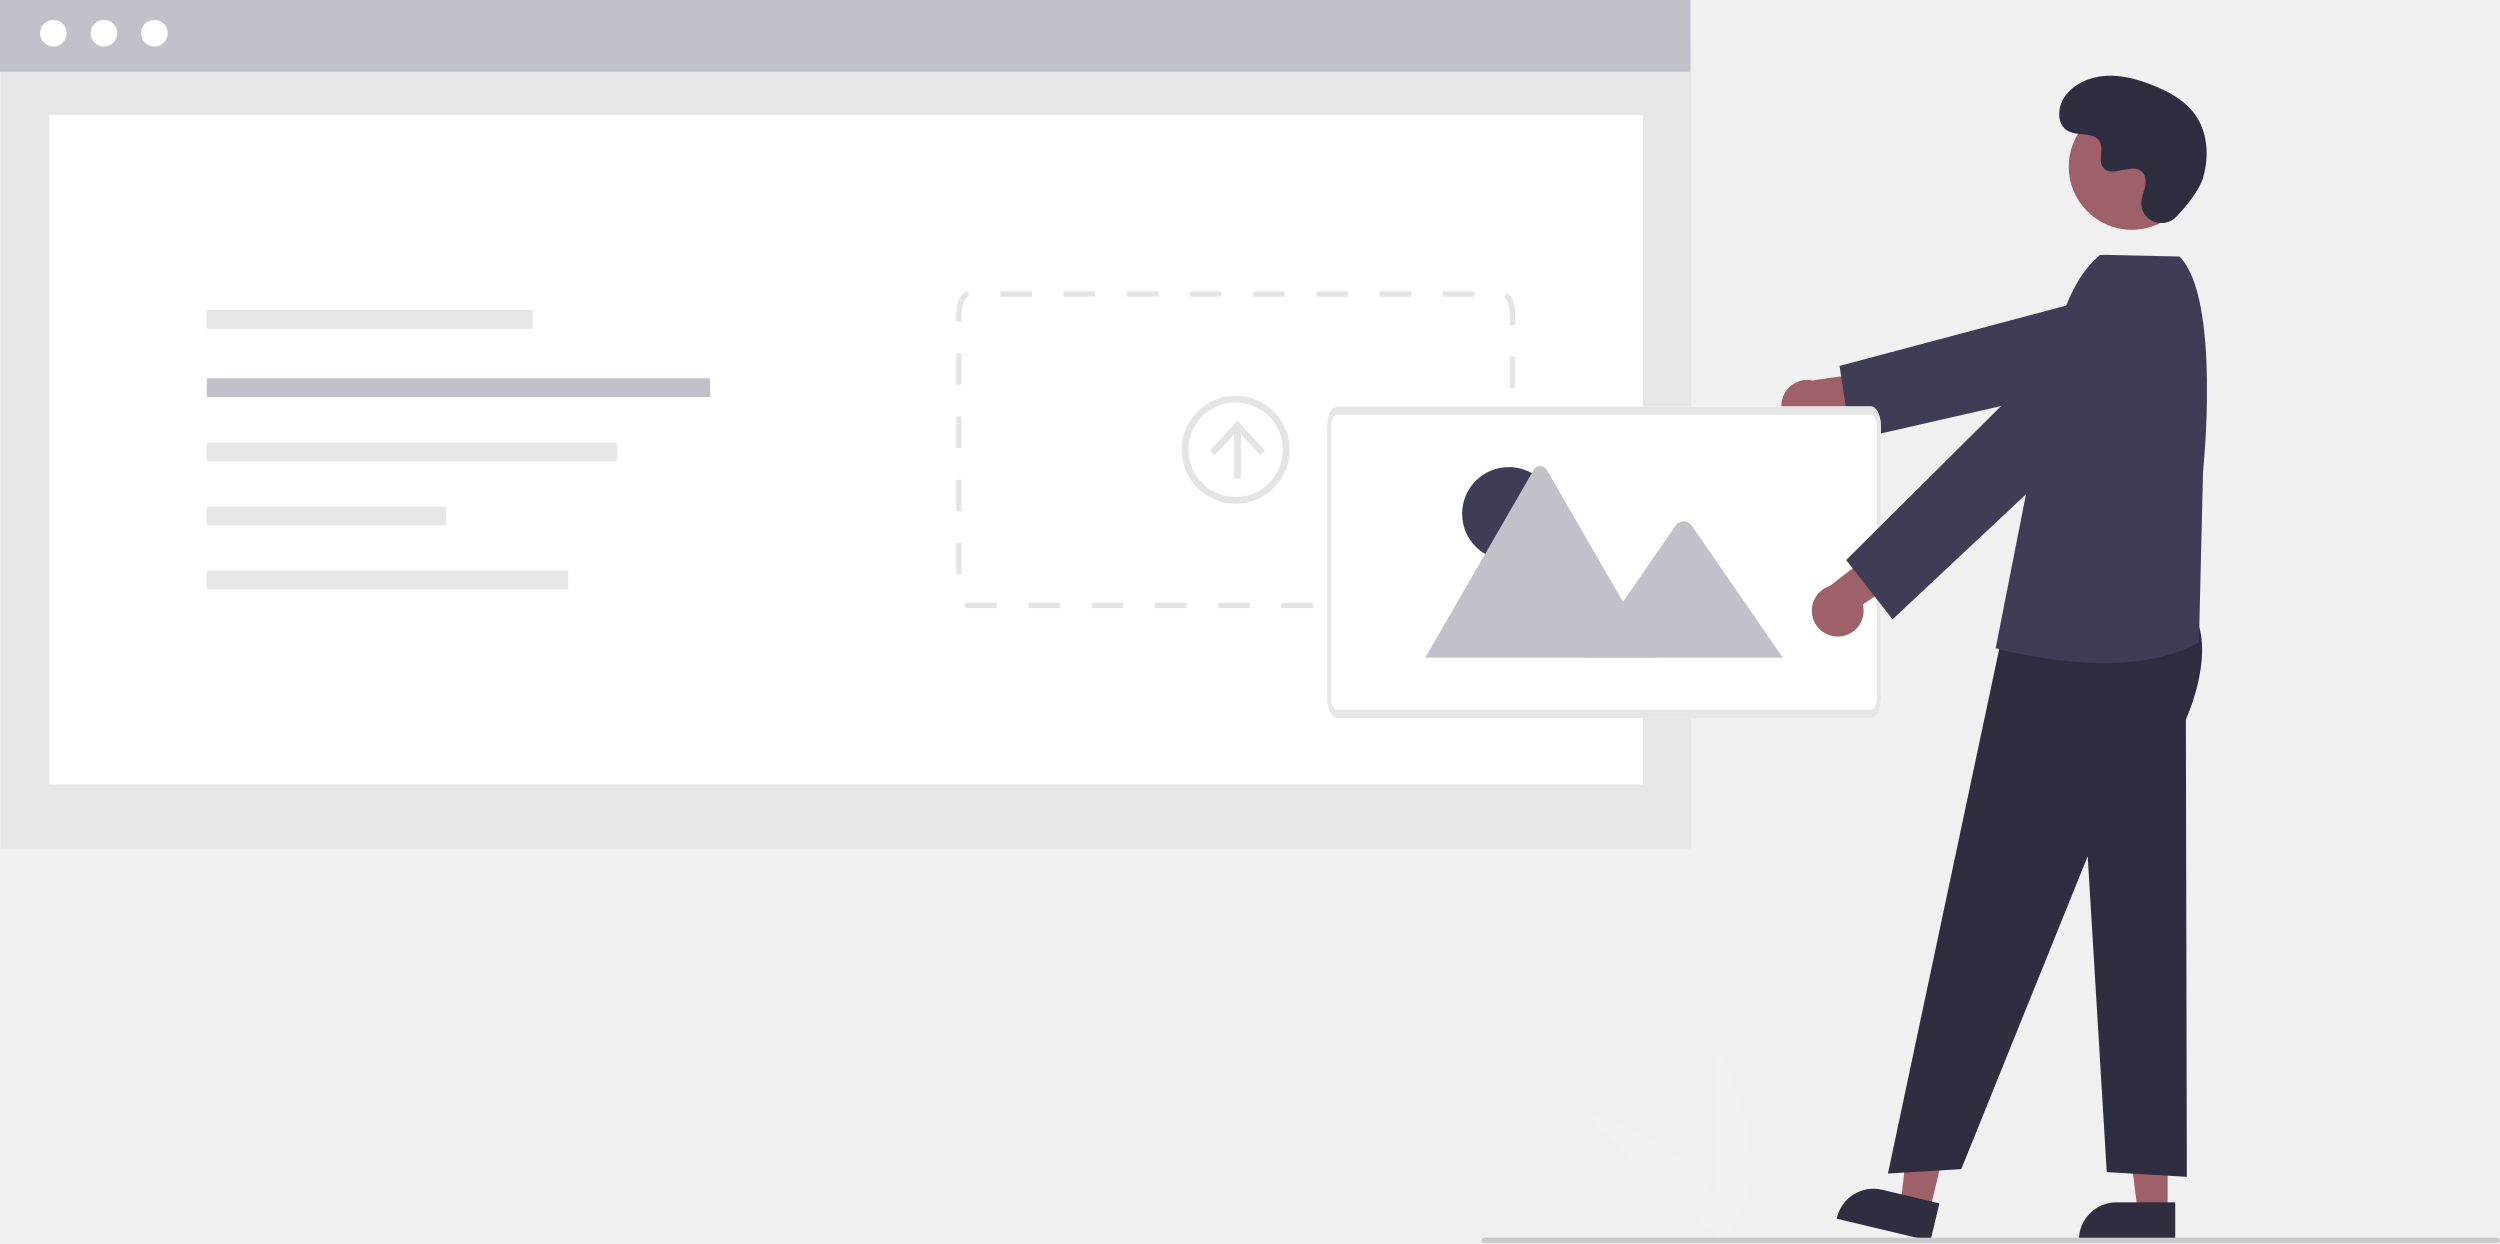
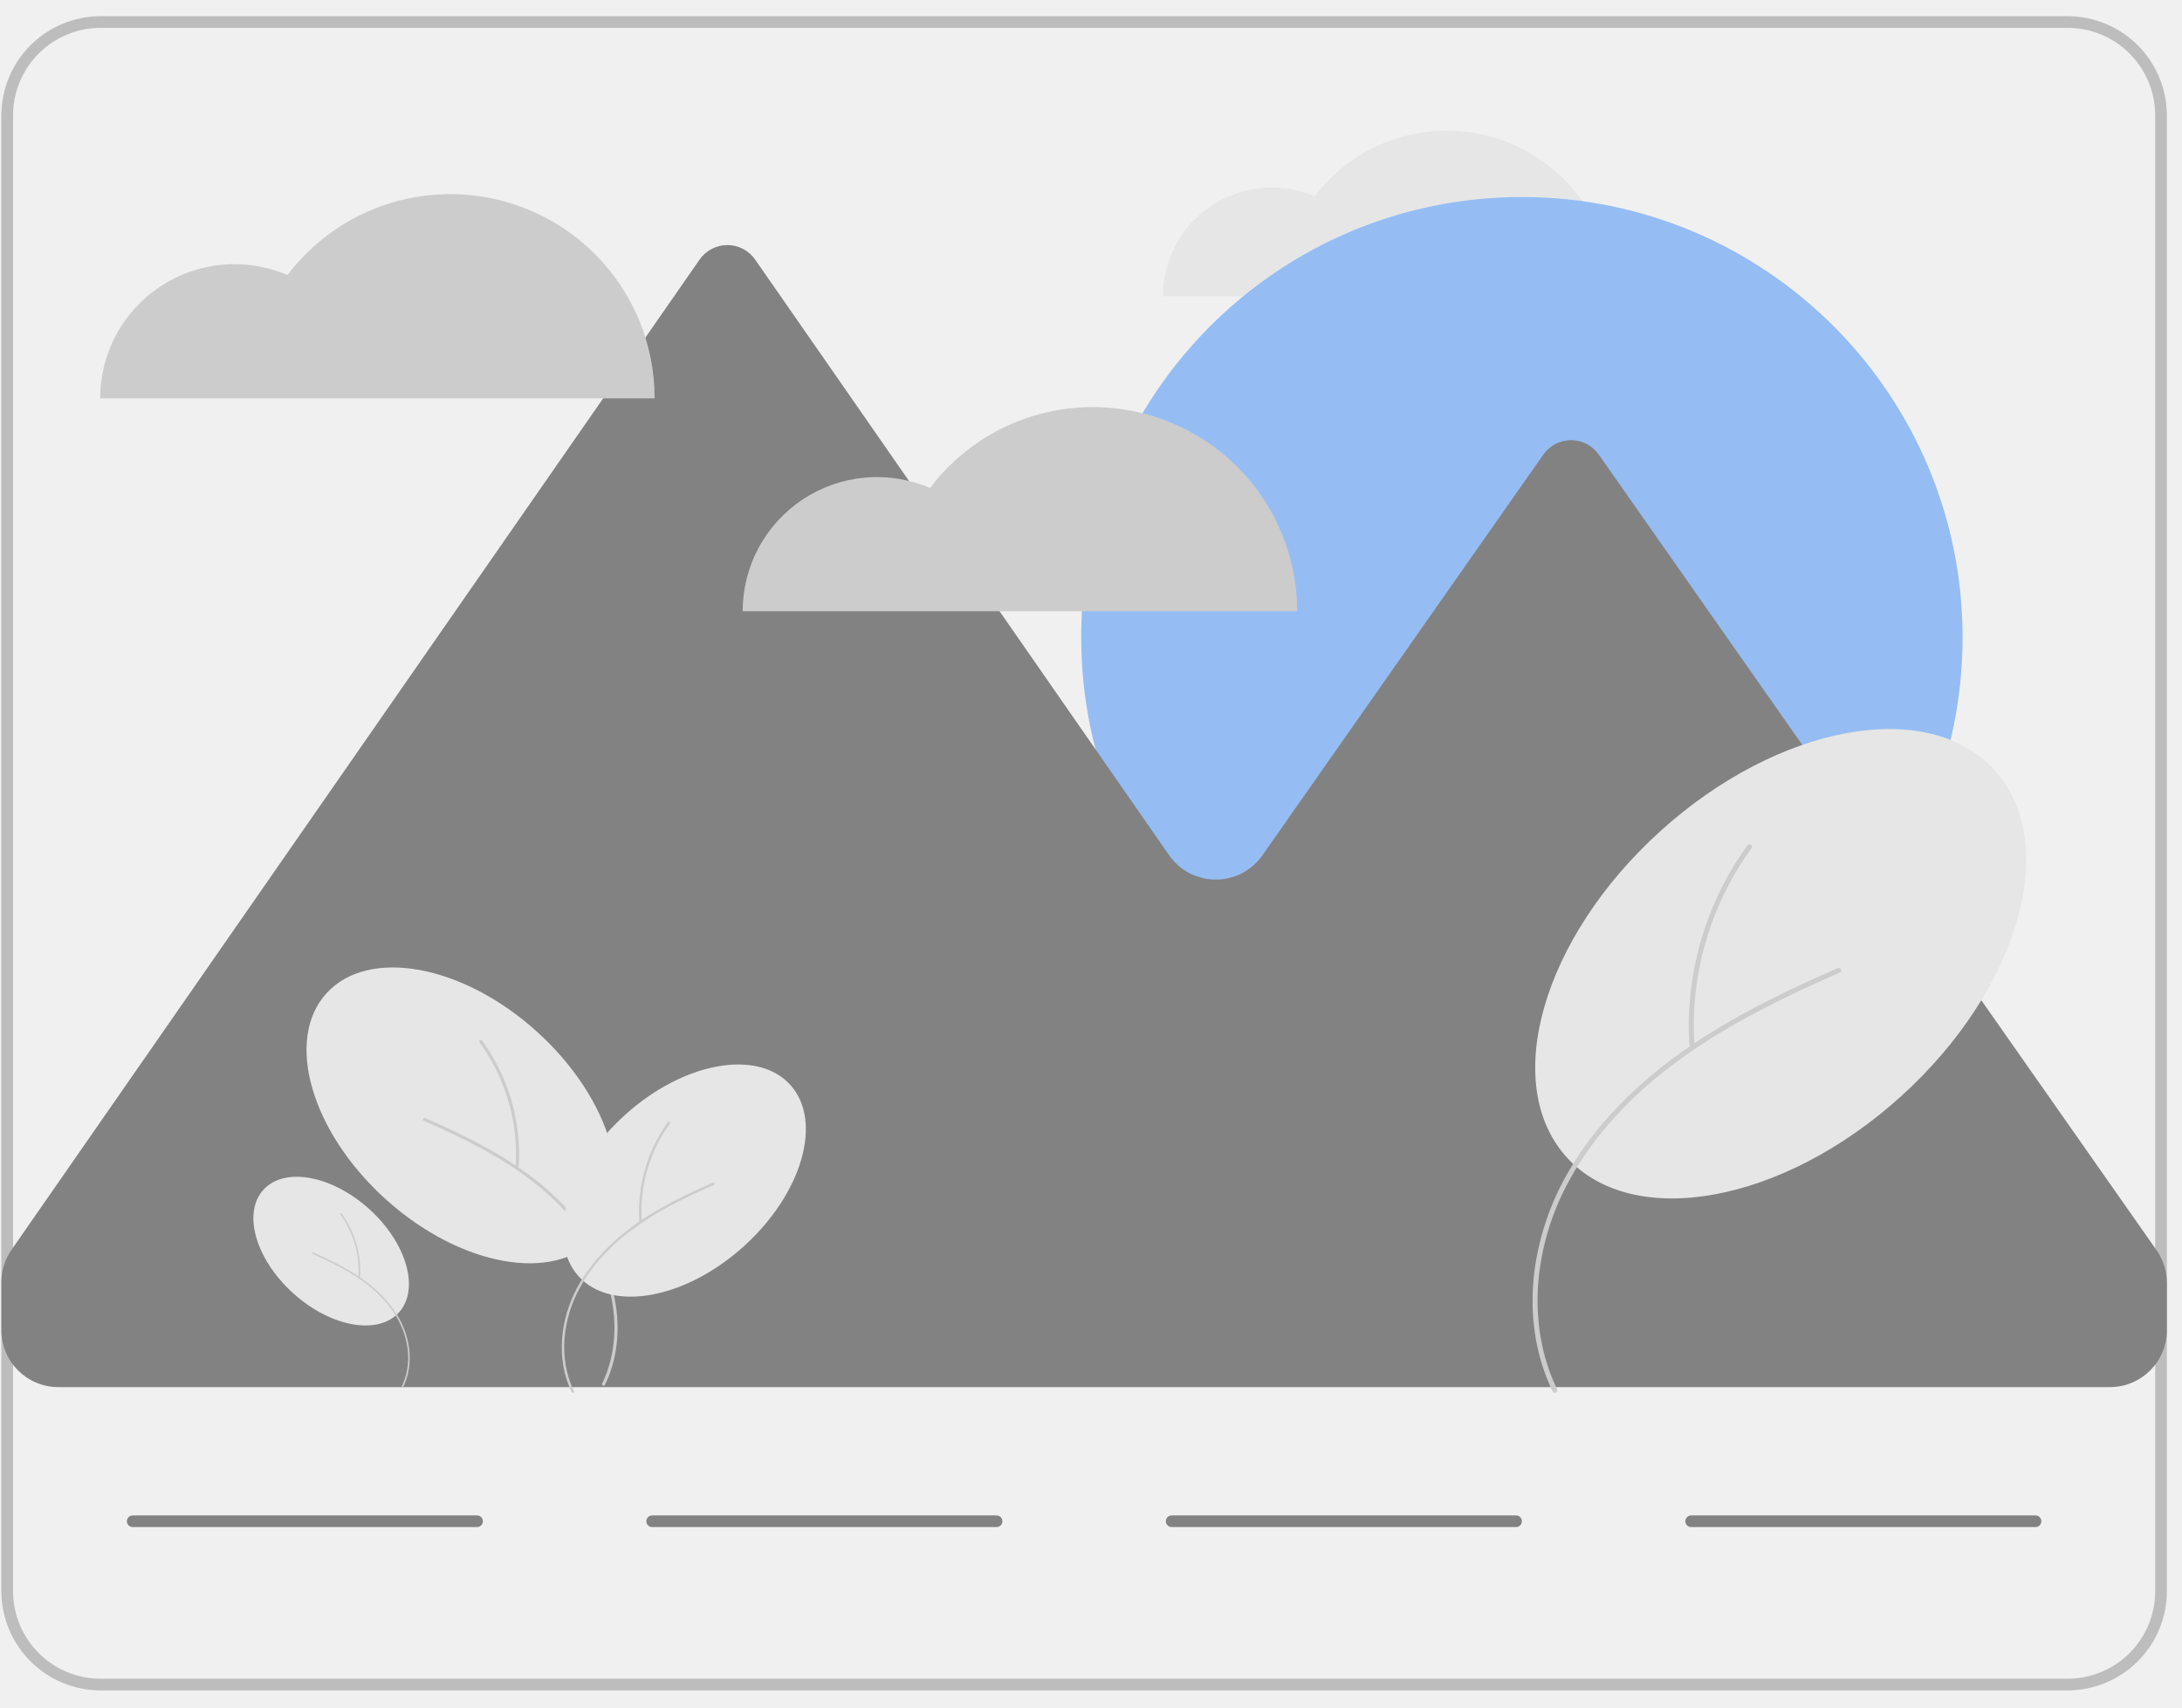
- <svg xmlns="http://www.w3.org/2000/svg" data-name="Layer 1" width="940.221" height="467.484" viewBox="0 0 940.221 467.484">
-   <path d="M775.918,683.211v-72.34S804.109,662.157,775.918,683.211Z" transform="translate(-129.8895 -216.2581)" fill="#f1f1f1" />
-   <path d="M777.659,683.198,724.369,634.277S781.215,648.193,777.659,683.198Z" transform="translate(-129.8895 -216.2581)" fill="#f1f1f1" />
-   <rect id="eeb7425a-d208-4c0d-b95e-02be1fa43e7d" data-name="Rectangle 62" x="0.271" y="17.43" width="635.757" height="301.678" fill="#e6e6e6" />
-   <rect id="ac098a7d-41e7-4a0b-9ebb-e2b896279a43" data-name="Rectangle 75" x="18.451" y="43.299" width="599.398" height="251.699" fill="#fff" />
-   <rect id="f3d044d2-f865-40f6-878a-97b0cdf0b076" data-name="Rectangle 80" width="635.757" height="27.009" fill="#c1c1c9" />
-   <circle id="a41597d3-4560-43a6-897a-86e327d3ab8c" data-name="Ellipse 90" cx="20.071" cy="12.493" r="5.006" fill="#fff" />
-   <circle id="a8db4b27-72ff-467a-b7ca-497e0ce2cc93" data-name="Ellipse 91" cx="39.072" cy="12.493" r="5.006" fill="#fff" />
-   <circle id="ba9869b1-9707-4207-be3c-61cfbe485fac" data-name="Ellipse 92" cx="58.074" cy="12.493" r="5.006" fill="#fff" />
-   <path d="M683.118,444.972v-2h11.889l.077,1.999-.038.001Zm-11.889,0H659.339v-2h11.889Zm-23.778,0H635.561v-2h11.889Zm-23.778,0H611.783v-2h11.889Zm-23.778,0H588.005v-2h11.889Zm-23.778,0H564.226v-2h11.889Zm-23.778,0H540.448v-2h11.889Zm-23.778,0H516.67v-2h11.889Zm-23.778,0H494.214a3.077,3.077,0,0,1-1.808-.613l1.165-1.626a1.109,1.109,0,0,0,.646.239h10.565Zm194.944-11.38h-2V421.702h2ZM491.496,432.313h-2V420.424h2Zm208.23-22.5h-2V397.924h2Zm-208.23-1.278h-2V396.646h2Zm208.23-22.5h-2V374.146h2Zm-208.23-1.278h-2V372.868h2Zm208.23-22.5h-2V350.368h2Zm-208.23-1.278h-2V349.089h2Zm208.23-22.5h-2v-4.029c-.002-3.373-1.083-5.67-2.086-6.377l1.152-1.635c1.781,1.254,2.932,4.399,2.934,8.012Zm-208.23-1.278h-2v-2.75c0-4.866,2.012-8.566,4.681-8.608l.031,2c-1.132.018-2.712,2.54-2.712,6.608Zm192.922-9.358H672.529v-2h11.889Zm-23.778,0H648.751v-2h11.889Zm-23.778,0H624.972v-2h11.889Zm-23.778,0H601.194v-2h11.889Zm-23.778,0H577.416v-2H589.305Zm-23.778,0H553.638v-2H565.527Zm-23.778,0H529.859v-2h11.889Zm-23.778,0H506.081v-2h11.889Z" transform="translate(-129.8895 -216.2581)" fill="#e4e4e4" />
-   <rect id="bf5c6f7d-d465-4263-a791-6917df506e29" data-name="Rectangle 81" x="77.789" y="116.623" width="122.56" height="7.036" fill="#e6e6e6" />
-   <rect id="f8f2b1f1-beba-472f-8554-cd71efd3f80f" data-name="Rectangle 82" x="77.789" y="142.287" width="189.261" height="7.036" fill="#c1c1c9" />
-   <rect id="fb4599b7-18da-45bc-afb0-01dc7e2f7680" data-name="Rectangle 83" x="77.789" y="166.464" width="154.243" height="7.036" fill="#e6e6e6" />
-   <rect id="fd7cd703-6235-43d3-ac2b-600a626f2c8b" data-name="Rectangle 84" x="77.789" y="190.552" width="90.045" height="7.036" fill="#e6e6e6" />
-   <rect id="b510e3d8-1d90-415c-a9f7-f3077d64661d" data-name="Rectangle 85" x="77.789" y="214.638" width="135.901" height="7.036" fill="#e6e6e6" />
-   <path d="M805.506,377.716a9.681,9.681,0,0,0,13.468-6.242l34.316-2.435-10.874-14.19-30.92,4.488a9.733,9.733,0,0,0-5.991,18.379Z" transform="translate(-129.8895 -216.2581)" fill="#9e616a" />
-   <path d="M939.053,356.031l10.806-6.252a14.76,14.76,0,0,0,5.866-19.263l.371-.12a15.167,15.167,0,0,0-17.546-7.624L821.724,353.867l4.224,27.992Z" transform="translate(-129.8895 -216.2581)" fill="#3f3d56" />
-   <path id="f8ab5adf-0050-4313-a3fc-6665da3c3657-203" data-name="Path 138" d="M833.55,486.259H632.757c-2.052-.005-3.716-3.407-3.718-7.608V376.738c0-4.2,1.666-7.601,3.718-7.608H833.55c2.052.005,3.716,3.407,3.718,7.608V478.651C837.266,482.85,835.6,486.254,833.55,486.259Z" transform="translate(-129.8895 -216.2581)" fill="#fff" />
-   <g id="b9db5941-fd9d-4256-9412-6bd09c2c2e67" data-name="Group 38">
-     <circle id="b0c1df6c-9d28-49f1-a1f9-a4de637a1a39" data-name="Ellipse 7" cx="567.443" cy="193.222" r="17.558" fill="#3f3d56" />
-     <path id="f27b48c9-eb3a-4b88-89bc-f1c9b7ad6b59-204" data-name="Path 63" d="M752.393,463.587h-86.135a1.763,1.763,0,0,1-.322-.026l40.74-70.563a2.852,2.852,0,0,1,4.965,0l27.34,47.353,1.311,2.265Z" transform="translate(-129.8895 -216.2581)" fill="#c1c1c9" />
-     <path id="fc8cace5-23bc-4b5f-a7ba-908e5d1307f5-205" data-name="Path 65" d="M800.351,463.587H725.85L740.286,442.619l1.039-1.511,18.812-27.327a3.807,3.807,0,0,1,5.654-.337,3.399,3.399,0,0,1,.271.337Z" transform="translate(-129.8895 -216.2581)" fill="#c1c1c9" />
-   </g>
-   <path id="b543a181-e408-4cd3-9028-b57a4db0547e-206" data-name="Path 138" d="M833.55,486.259H632.757c-2.052-.005-3.716-3.407-3.718-7.608V376.738c0-4.2,1.666-7.601,3.718-7.608H833.55c2.052.005,3.716,3.407,3.718,7.608V478.651C837.266,482.85,835.6,486.254,833.55,486.259ZM632.757,372.173c-1.232,0-2.23,2.045-2.231,4.565V478.651c0,2.52.999,4.562,2.231,4.565H833.55c1.232,0,2.23-2.044,2.231-4.565V376.738c0-2.52-.999-4.562-2.231-4.565Z" transform="translate(-129.8895 -216.2581)" fill="#e6e6e6" />
-   <circle cx="801.767" cy="62.692" r="23.724" fill="#9e616a" />
-   <path d="M948.444,297.719c-4.426,4.714-12.645,2.184-13.222-4.257a7.78,7.78,0,0,1,.01-1.503c.298-2.853,1.946-5.443,1.551-8.455a4.434,4.434,0,0,0-.811-2.076c-3.527-4.723-11.806,2.112-15.134-2.163-2.041-2.621.358-6.749-1.208-9.679-2.067-3.867-8.19-1.959-12.029-4.077-4.272-2.356-4.016-8.911-1.204-12.897,3.429-4.862,9.442-7.456,15.38-7.83s11.835,1.231,17.379,3.392c6.299,2.455,12.545,5.847,16.421,11.386,4.714,6.735,5.167,15.791,2.81,23.666C956.953,288.017,952.059,293.869,948.444,297.719Z" transform="translate(-129.8895 -216.2581)" fill="#2f2e41" />
-   <polygon points="815.218 455.858 803.985 455.858 798.641 412.531 815.22 412.532 815.218 455.858" fill="#9e616a" />
-   <path d="M947.972,683.005l-36.219-.001v-.458A14.098,14.098,0,0,1,925.85,668.448h.001l22.122.001Z" transform="translate(-129.8895 -216.2581)" fill="#2f2e41" />
-   <polygon points="725.742 455.491 714.815 452.884 719.67 409.5 735.796 413.347 725.742 455.491" fill="#9e616a" />
-   <path d="M855.891,683.005l-35.231-8.404.106-.446a14.098,14.098,0,0,1,16.984-10.442l.001 0,21.518,5.133Z" transform="translate(-129.8895 -216.2581)" fill="#2f2e41" />
-   <path d="M883.957,450.01,839.924,657.615l27.577-1.669L915.049,538.287l7.166,118.783,30.123,1.784-.368-172.046s12.566-27.05,1.669-41.817S883.957,450.01,883.957,450.01Z" transform="translate(-129.8895 -216.2581)" fill="#2f2e41" />
-   <path d="M949.582,312.737l-26.683-.594-3.219,0c-12.81,10.436-18.191,33.66-19.991,50.084l-19.246,97.82s48.74,13.904,76.441-2.326l1.549-64.11S965.274,328.429,949.582,312.737Z" transform="translate(-129.8895 -216.2581)" fill="#3f3d56" />
-   <path d="M821.814,455.623a9.681,9.681,0,0,0,8.661-12.056l28.687-18.989L842.717,417.566,817.997,436.673a9.733,9.733,0,0,0,3.817,18.95Z" transform="translate(-129.8895 -216.2581)" fill="#9e616a" />
-   <path d="M942.867,354.327l6.337-10.756a14.76,14.76,0,0,0-4.36-19.658l0,0a14.76,14.76,0,0,0-18.763,1.699L824.215,426.883l17.438,22.3Z" transform="translate(-129.8895 -216.2581)" fill="#3f3d56" />
-   <path d="M1069.11,683.742h-381a1,1,0,0,1,0-2h381a1,1,0,0,1,0,2Z" transform="translate(-129.8895 -216.2581)" fill="#cacaca" />
-   <rect x="464.155" y="160.998" width="2.538" height="18.938" fill="#e4e4e4" />
-   <polygon points="475.806 169.409 473.946 171.141 465.426 161.973 456.904 171.141 455.045 169.409 465.426 158.246 475.806 169.409" fill="#e4e4e4" />
-   <path d="M594.61,405.714a20.307,20.307,0,1,1,20.307-20.307A20.33,20.33,0,0,1,594.61,405.714Zm0-38.076a17.769,17.769,0,1,0,17.769,17.769A17.789,17.789,0,0,0,594.61,367.638Z" transform="translate(-129.8895 -216.2581)" fill="#e4e4e4" />
+ <svg xmlns="http://www.w3.org/2000/svg" width="115" height="90" viewBox="0 0 115 90" fill="none">
+   <path d="M76.252 6.889C74.903 6.888 73.573 7.199 72.366 7.799C71.159 8.399 70.108 9.271 69.295 10.346C68.422 9.971 67.47 9.818 66.524 9.901C65.578 9.985 64.667 10.301 63.874 10.823C63.08 11.345 62.429 12.056 61.978 12.892C61.527 13.727 61.291 14.662 61.291 15.611H84.979C84.979 14.465 84.753 13.331 84.314 12.273C83.876 11.215 83.233 10.253 82.422 9.443C81.612 8.633 80.65 7.991 79.591 7.553C78.532 7.114 77.398 6.889 76.252 6.889Z" fill="#E6E6E6" />
+   <path d="M108.974 0.854H5.302C3.916 0.855 2.587 1.407 1.606 2.387C0.626 3.366 0.074 4.695 0.072 6.08V83.868C0.074 85.254 0.626 86.582 1.606 87.562C2.587 88.542 3.916 89.093 5.302 89.095H108.974C110.36 89.093 111.689 88.542 112.669 87.562C113.65 86.582 114.201 85.254 114.203 83.868V6.08C114.201 4.695 113.65 3.366 112.669 2.387C111.689 1.407 110.36 0.855 108.974 0.854V0.854ZM113.588 83.868C113.587 85.091 113.1 86.263 112.235 87.128C111.37 87.992 110.197 88.478 108.974 88.48H5.302C4.079 88.478 2.906 87.992 2.041 87.128C1.176 86.263 0.689 85.091 0.688 83.868V6.08C0.689 4.858 1.176 3.685 2.041 2.821C2.906 1.956 4.079 1.47 5.302 1.468H108.974C110.197 1.47 111.37 1.956 112.235 2.821C113.1 3.685 113.587 4.858 113.588 6.08V83.868Z" fill="#BDBDBD" />
+   <path d="M80.21 56.811C93.037 56.811 103.436 46.419 103.436 33.598C103.436 20.778 93.037 10.385 80.21 10.385C67.383 10.385 56.984 20.778 56.984 33.598C56.984 46.419 67.383 56.811 80.21 56.811Z" fill="#95BDF4" />
+   <path d="M113.661 65.898C114.014 66.402 114.203 67.003 114.203 67.618V70.108C114.203 71.765 112.86 73.108 111.203 73.108H3.072C1.415 73.108 0.072 71.765 0.072 70.108V67.582C0.072 66.97 0.259 66.373 0.609 65.87L0.688 65.756L36.871 13.682C37.035 13.445 37.254 13.252 37.509 13.119C37.764 12.986 38.048 12.916 38.335 12.916C38.623 12.916 38.907 12.986 39.162 13.119C39.417 13.252 39.636 13.445 39.8 13.682L61.613 45.07C62.803 46.783 65.335 46.789 66.533 45.081L81.339 23.96C81.503 23.725 81.722 23.533 81.977 23.401C82.231 23.268 82.513 23.199 82.8 23.199C83.087 23.199 83.37 23.268 83.624 23.401C83.879 23.533 84.097 23.725 84.262 23.96L113.588 65.793L113.661 65.898Z" fill="#828282" />
+   <path d="M25.143 80.486H6.994C6.912 80.486 6.834 80.454 6.777 80.396C6.719 80.338 6.687 80.26 6.687 80.179C6.687 80.097 6.719 80.019 6.777 79.962C6.834 79.904 6.912 79.871 6.994 79.871H25.143C25.225 79.871 25.303 79.903 25.361 79.961C25.418 80.019 25.451 80.097 25.451 80.179C25.451 80.26 25.418 80.338 25.361 80.396C25.303 80.454 25.225 80.486 25.143 80.486V80.486Z" fill="#828282" />
+   <path d="M52.522 80.486H34.373C34.333 80.487 34.292 80.479 34.255 80.463C34.218 80.448 34.184 80.425 34.155 80.397C34.126 80.368 34.103 80.334 34.088 80.297C34.072 80.259 34.065 80.219 34.065 80.179C34.065 80.138 34.072 80.098 34.088 80.061C34.103 80.023 34.126 79.989 34.155 79.961C34.184 79.932 34.218 79.91 34.255 79.894C34.292 79.879 34.333 79.871 34.373 79.871H52.522C52.604 79.871 52.682 79.903 52.74 79.961C52.798 80.019 52.83 80.097 52.83 80.179C52.83 80.26 52.798 80.338 52.74 80.396C52.682 80.454 52.604 80.486 52.522 80.486V80.486Z" fill="#828282" />
+   <path d="M79.901 80.486H61.752C61.671 80.486 61.593 80.454 61.535 80.396C61.478 80.338 61.445 80.26 61.445 80.179C61.445 80.097 61.478 80.019 61.535 79.962C61.593 79.904 61.671 79.871 61.752 79.871H79.901C79.983 79.871 80.061 79.903 80.119 79.961C80.177 80.019 80.209 80.097 80.209 80.179C80.209 80.26 80.177 80.338 80.119 80.396C80.061 80.454 79.983 80.486 79.901 80.486V80.486Z" fill="#828282" />
+   <path d="M107.281 80.486H89.131C89.05 80.486 88.972 80.454 88.915 80.396C88.857 80.338 88.825 80.26 88.825 80.179C88.825 80.097 88.857 80.019 88.915 79.962C88.972 79.904 89.05 79.871 89.131 79.871H107.281C107.362 79.871 107.441 79.903 107.498 79.961C107.556 80.019 107.588 80.097 107.588 80.179C107.588 80.26 107.556 80.338 107.498 80.396C107.441 80.454 107.362 80.486 107.281 80.486V80.486Z" fill="#828282" />
+   <path d="M100.183 57.791C106.411 52.158 108.624 44.459 105.125 40.595C101.627 36.732 93.742 38.166 87.514 43.8C81.286 49.433 79.073 57.132 82.571 60.996C86.07 64.859 93.955 63.424 100.183 57.791Z" fill="#E6E6E6" />
+   <path d="M82.062 73.213C81.222 71.479 80.925 69.525 81.071 67.612C81.23 65.711 81.791 63.866 82.717 62.198C83.602 60.581 84.771 59.134 86.1 57.862C87.511 56.511 89.101 55.365 90.775 54.363C92.542 53.305 94.398 52.406 96.277 51.565C96.511 51.46 96.745 51.356 96.98 51.252C97.134 51.185 97.001 50.959 96.848 51.026C94.933 51.869 93.034 52.757 91.218 53.799C89.483 54.795 87.823 55.934 86.34 57.28C84.957 58.535 83.724 59.972 82.768 61.58C81.774 63.229 81.129 65.064 80.874 66.972C80.629 68.894 80.819 70.892 81.548 72.695C81.636 72.915 81.733 73.132 81.836 73.345C81.909 73.497 82.136 73.364 82.062 73.213V73.213Z" fill="#CCCCCC" />
+   <path d="M89.296 55.032C89.209 53.602 89.317 52.168 89.616 50.768C89.914 49.367 90.397 48.012 91.054 46.739C91.424 46.025 91.847 45.339 92.321 44.689C92.421 44.553 92.193 44.422 92.095 44.557C91.243 45.729 90.554 47.011 90.046 48.367C89.537 49.724 89.21 51.142 89.074 52.585C88.998 53.398 88.984 54.216 89.034 55.032C89.044 55.199 89.306 55.2 89.296 55.032V55.032Z" fill="#CCCCCC" />
+   <path d="M15.447 68.158C13.473 66.373 12.772 63.934 13.881 62.71C14.989 61.486 17.487 61.941 19.46 63.725C21.434 65.51 22.135 67.949 21.026 69.173C19.918 70.397 17.42 69.943 15.447 68.158Z" fill="#E6E6E6" />
+   <path d="M21.186 73.043C21.452 72.494 21.547 71.875 21.5 71.269C21.45 70.666 21.272 70.082 20.979 69.553C20.698 69.041 20.328 68.583 19.907 68.179C19.46 67.752 18.956 67.388 18.426 67.071C17.866 66.736 17.278 66.451 16.683 66.184C16.608 66.151 16.534 66.118 16.46 66.085C16.411 66.064 16.453 65.992 16.502 66.014C17.108 66.281 17.71 66.562 18.286 66.892C18.835 67.208 19.361 67.569 19.831 67.995C20.269 68.393 20.66 68.848 20.963 69.358C21.278 69.88 21.482 70.461 21.563 71.066C21.64 71.675 21.58 72.308 21.349 72.879C21.321 72.949 21.291 73.017 21.258 73.085C21.235 73.133 21.163 73.091 21.186 73.043V73.043Z" fill="#CCCCCC" />
+   <path d="M18.895 67.284C18.922 66.831 18.888 66.377 18.794 65.933C18.699 65.489 18.546 65.06 18.338 64.657C18.221 64.43 18.087 64.213 17.936 64.007C17.905 63.964 17.977 63.922 18.008 63.965C18.278 64.337 18.496 64.743 18.657 65.172C18.819 65.602 18.922 66.052 18.965 66.509C18.989 66.766 18.994 67.026 18.978 67.284C18.975 67.337 18.892 67.337 18.895 67.284V67.284Z" fill="#CCCCCC" />
+   <path d="M20.316 63.196C16.391 59.645 14.996 54.793 17.201 52.358C19.406 49.923 24.376 50.827 28.302 54.378C32.227 57.928 33.622 62.781 31.417 65.216C29.212 67.651 24.242 66.747 20.316 63.196Z" fill="#E6E6E6" />
+   <path d="M31.738 72.914C32.267 71.821 32.454 70.589 32.362 69.383C32.262 68.185 31.909 67.022 31.325 65.971C30.767 64.952 30.03 64.04 29.193 63.238C28.304 62.387 27.301 61.664 26.247 61.033C25.133 60.366 23.962 59.799 22.778 59.269C22.631 59.203 22.483 59.137 22.335 59.072C22.238 59.03 22.322 58.887 22.419 58.93C23.626 59.461 24.823 60.021 25.967 60.678C27.061 61.305 28.107 62.023 29.041 62.871C29.913 63.663 30.69 64.568 31.293 65.582C31.919 66.621 32.326 67.778 32.486 68.98C32.641 70.192 32.521 71.451 32.062 72.587C32.006 72.726 31.945 72.862 31.88 72.997C31.834 73.093 31.691 73.009 31.738 72.914V72.914Z" fill="#CCCCCC" />
+   <path d="M27.178 61.456C27.233 60.556 27.165 59.652 26.977 58.769C26.789 57.886 26.484 57.032 26.07 56.23C25.837 55.779 25.57 55.347 25.272 54.938C25.209 54.852 25.352 54.769 25.414 54.854C25.951 55.593 26.386 56.401 26.706 57.256C27.027 58.111 27.233 59.005 27.318 59.914C27.367 60.427 27.375 60.942 27.344 61.456C27.337 61.562 27.172 61.562 27.178 61.456V61.456Z" fill="#CCCCCC" />
+   <path d="M39.206 65.684C42.287 62.897 43.381 59.089 41.651 57.178C39.92 55.267 36.02 55.977 32.94 58.764C29.86 61.55 28.765 65.358 30.496 67.269C32.226 69.18 36.126 68.47 39.206 65.684Z" fill="#E6E6E6" />
+   <path d="M30.244 73.312C29.829 72.454 29.682 71.488 29.754 70.542C29.832 69.601 30.11 68.689 30.568 67.864C31.006 67.064 31.584 66.349 32.241 65.719C32.939 65.051 33.725 64.484 34.553 63.989C35.427 63.465 36.346 63.021 37.275 62.605C37.391 62.553 37.506 62.501 37.623 62.45C37.699 62.417 37.633 62.305 37.557 62.338C36.61 62.755 35.671 63.194 34.772 63.71C33.914 64.202 33.093 64.766 32.36 65.431C31.676 66.052 31.066 66.763 30.593 67.558C30.102 68.374 29.783 69.281 29.657 70.225C29.535 71.176 29.629 72.164 29.99 73.056C30.034 73.164 30.081 73.272 30.132 73.377C30.169 73.452 30.28 73.387 30.244 73.312V73.312Z" fill="#CCCCCC" />
+   <path d="M33.822 64.32C33.779 63.613 33.832 62.904 33.98 62.212C34.127 61.519 34.366 60.849 34.691 60.219C34.874 59.865 35.083 59.526 35.318 59.205C35.367 59.137 35.255 59.073 35.206 59.139C34.785 59.719 34.444 60.353 34.192 61.024C33.941 61.695 33.779 62.397 33.712 63.11C33.674 63.512 33.667 63.917 33.692 64.32C33.697 64.403 33.827 64.404 33.822 64.32V64.32Z" fill="#CCCCCC" />
+   <path d="M57.599 21.455C55.936 21.454 54.295 21.838 52.806 22.579C51.316 23.319 50.019 24.394 49.016 25.721C47.94 25.258 46.765 25.069 45.598 25.172C44.43 25.275 43.307 25.666 42.328 26.309C41.349 26.953 40.545 27.83 39.989 28.861C39.433 29.892 39.142 31.045 39.142 32.216H68.367C68.367 30.803 68.088 29.404 67.547 28.098C67.006 26.793 66.213 25.606 65.213 24.607C64.213 23.608 63.026 22.815 61.72 22.274C60.413 21.733 59.013 21.455 57.599 21.455V21.455Z" fill="#CCCCCC" />
+   <path d="M23.736 10.232C22.073 10.231 20.432 10.616 18.942 11.356C17.453 12.096 16.156 13.172 15.153 14.498C14.077 14.035 12.902 13.847 11.735 13.949C10.567 14.052 9.444 14.443 8.465 15.087C7.486 15.731 6.682 16.608 6.126 17.639C5.57 18.669 5.279 19.822 5.278 20.994H34.503C34.503 19.58 34.225 18.181 33.684 16.875C33.143 15.57 32.349 14.384 31.35 13.384C30.35 12.385 29.163 11.592 27.857 11.052C26.55 10.511 25.15 10.232 23.736 10.232V10.232Z" fill="#CCCCCC" />
</svg>
